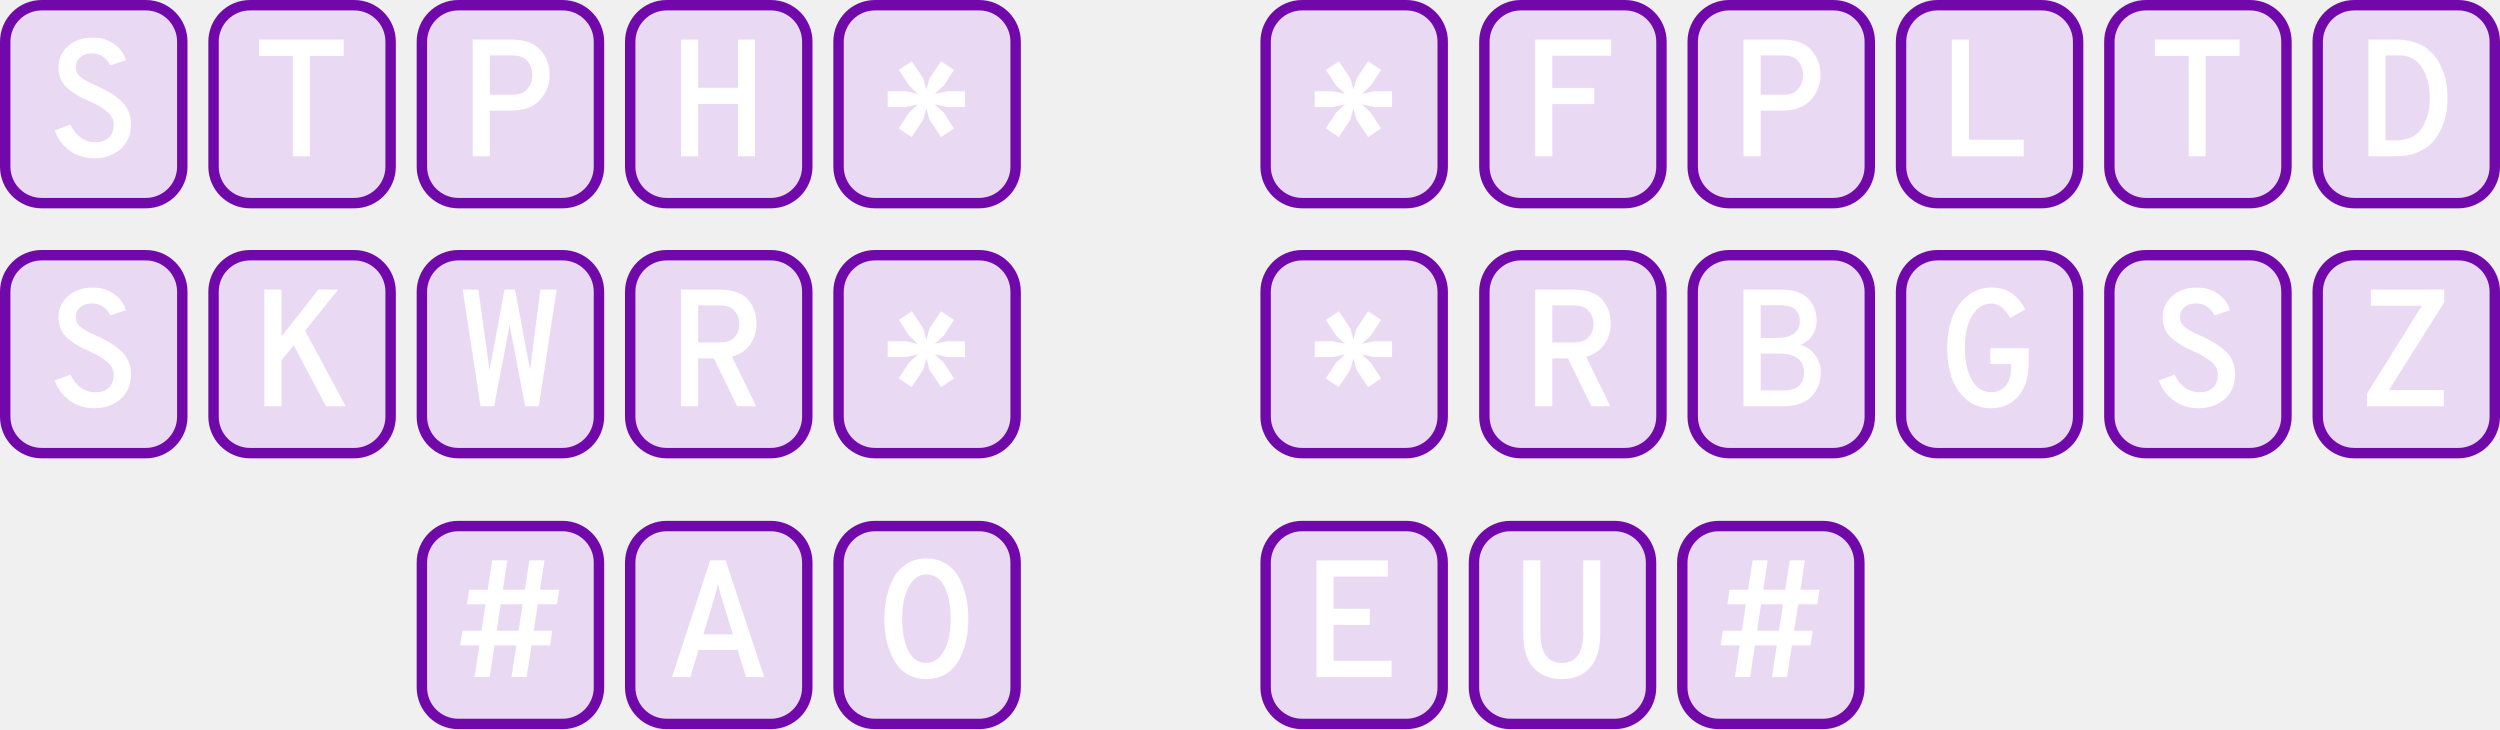
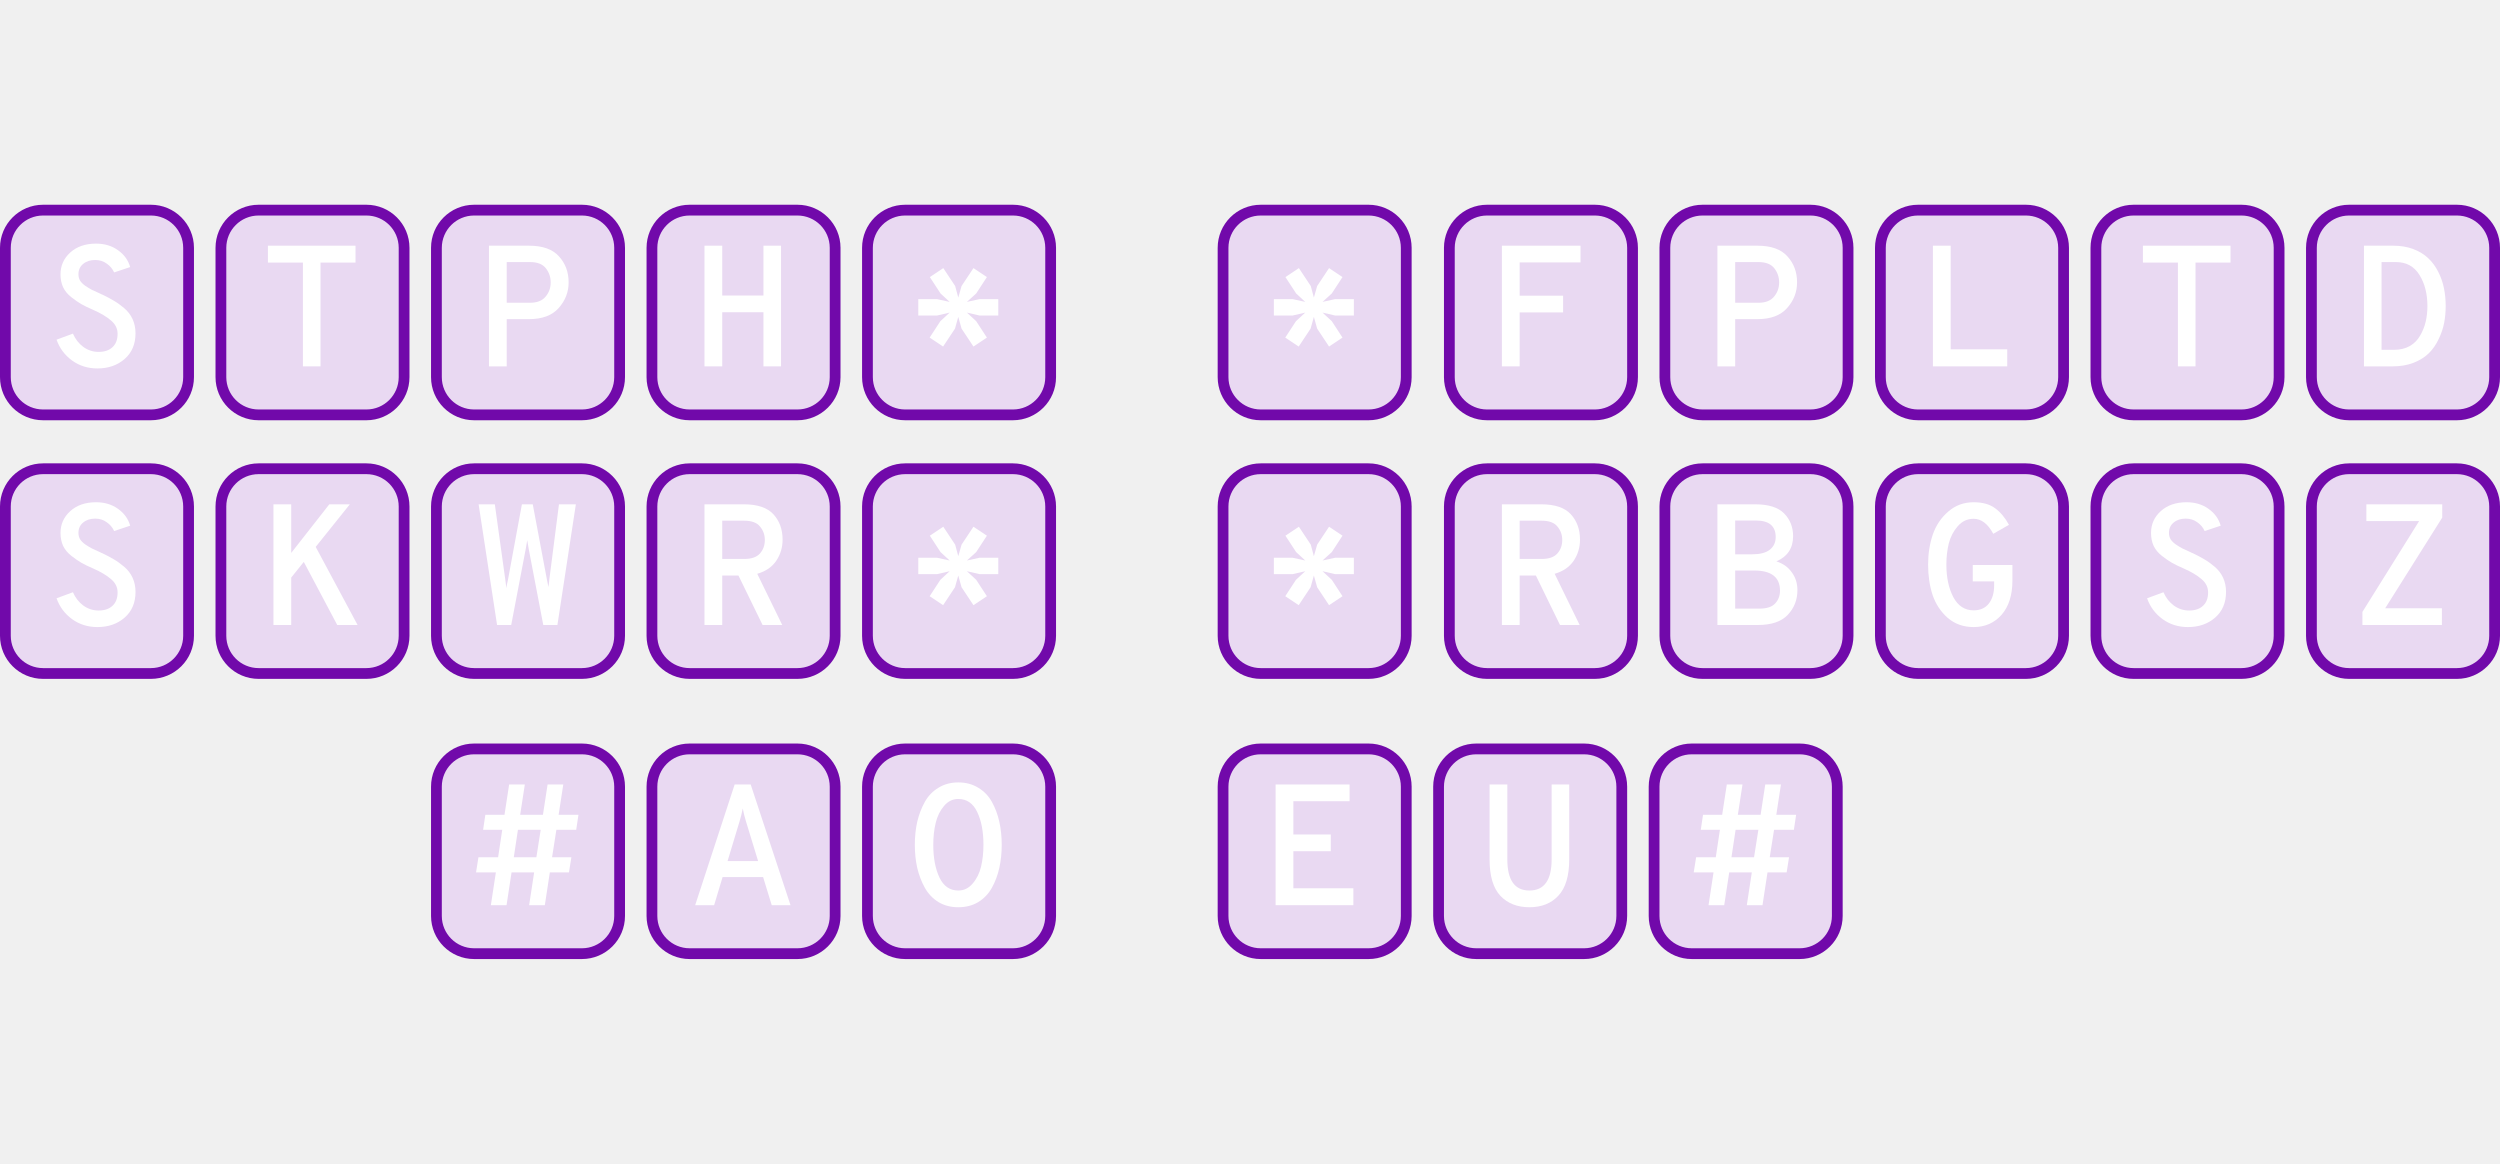
- <svg xmlns="http://www.w3.org/2000/svg" width="240" height="70" viewBox="0 0 240 70" fill="none">
+ <svg xmlns="http://www.w3.org/2000/svg" width="232" height="108" viewBox="0 0 232 108" fill="none">
  <g id="no-number-bar-outer-thumb-numbers">
-     <rect id="leftNumberBarKey" x="40.5" y="50.5" width="17" height="19" rx="3.5" fill="#E9D9F2" stroke="#7109AA" />
-     <rect id="rightNumberBarKey" x="161.5" y="50.5" width="17" height="19" rx="3.5" fill="#E9D9F2" stroke="#7109AA" />
-     <rect id="leftSUpperKey" x="0.5" y="0.5" width="17" height="19" rx="3.5" fill="#E9D9F2" stroke="#7109AA" />
-     <rect id="leftSLowerKey" x="0.5" y="24.5" width="17" height="19" rx="3.5" fill="#E9D9F2" stroke="#7109AA" />
-     <rect id="leftTKey" x="20.5" y="0.5" width="17" height="19" rx="3.5" fill="#E9D9F2" stroke="#7109AA" />
-     <rect id="leftKKey" x="20.5" y="24.5" width="17" height="19" rx="3.5" fill="#E9D9F2" stroke="#7109AA" />
-     <rect id="leftPKey" x="40.5" y="0.5" width="17" height="19" rx="3.5" fill="#E9D9F2" stroke="#7109AA" />
-     <rect id="leftWKey" x="40.5" y="24.5" width="17" height="19" rx="3.5" fill="#E9D9F2" stroke="#7109AA" />
-     <rect id="leftHKey" x="60.5" y="0.5" width="17" height="19" rx="3.5" fill="#E9D9F2" stroke="#7109AA" />
-     <rect id="leftRKey" x="60.5" y="24.5" width="17" height="19" rx="3.5" fill="#E9D9F2" stroke="#7109AA" />
-     <rect id="leftAKey" x="60.5" y="50.5" width="17" height="19" rx="3.5" fill="#E9D9F2" stroke="#7109AA" />
-     <rect id="leftOKey" x="80.5" y="50.5" width="17" height="19" rx="3.5" fill="#E9D9F2" stroke="#7109AA" />
-     <rect id="leftStarUpperKey" x="80.5" y="0.5" width="17" height="19" rx="3.5" fill="#E9D9F2" stroke="#7109AA" />
-     <rect id="leftStarLowerKey" x="80.5" y="24.5" width="17" height="19" rx="3.5" fill="#E9D9F2" stroke="#7109AA" />
-     <rect id="rightStarUpperKey" x="121.5" y="0.5" width="17" height="19" rx="3.5" fill="#E9D9F2" stroke="#7109AA" />
-     <rect id="rightStarLowerKey" x="121.5" y="24.5" width="17" height="19" rx="3.5" fill="#E9D9F2" stroke="#7109AA" />
-     <rect id="rightEKey" x="121.5" y="50.5" width="17" height="19" rx="3.5" fill="#E9D9F2" stroke="#7109AA" />
-     <rect id="rightUKey" x="141.5" y="50.5" width="17" height="19" rx="3.5" fill="#E9D9F2" stroke="#7109AA" />
-     <rect id="rightFKey" x="142.5" y="0.5" width="17" height="19" rx="3.5" fill="#E9D9F2" stroke="#7109AA" />
-     <rect id="rightRKey" x="142.5" y="24.5" width="17" height="19" rx="3.5" fill="#E9D9F2" stroke="#7109AA" />
-     <rect id="rightPKey" x="162.5" y="0.5" width="17" height="19" rx="3.5" fill="#E9D9F2" stroke="#7109AA" />
-     <rect id="rightBKey" x="162.5" y="24.5" width="17" height="19" rx="3.5" fill="#E9D9F2" stroke="#7109AA" />
-     <rect id="rightLKey" x="182.5" y="0.5" width="17" height="19" rx="3.5" fill="#E9D9F2" stroke="#7109AA" />
-     <rect id="rightGKey" x="182.5" y="24.5" width="17" height="19" rx="3.5" fill="#E9D9F2" stroke="#7109AA" />
-     <rect id="rightTKey" x="202.5" y="0.5" width="17" height="19" rx="3.5" fill="#E9D9F2" stroke="#7109AA" />
-     <rect id="rightSKey" x="202.5" y="24.5" width="17" height="19" rx="3.5" fill="#E9D9F2" stroke="#7109AA" />
-     <rect id="rightDKey" x="222.5" y="0.5" width="17" height="19" rx="3.5" fill="#E9D9F2" stroke="#7109AA" />
-     <rect id="rightZKey" x="222.5" y="24.5" width="17" height="19" rx="3.5" fill="#E9D9F2" stroke="#7109AA" />
-     <path id="leftNumberBar" d="M45.552 65L46.016 61.96H44.176L44.4 60.552H46.224L46.608 58.008H44.832L45.04 56.616H46.816L47.248 53.8H48.704L48.272 56.616H50.384L50.816 53.8H52.272L51.84 56.616H53.68L53.472 58.008H51.632L51.232 60.552H53.024L52.8 61.96H51.024L50.56 65H49.104L49.568 61.96H47.472L47.008 65H45.552ZM47.68 60.552H49.776L50.176 58.008H48.064L47.68 60.552Z" fill="white" />
-     <path id="rightNumberBar" d="M166.552 65L167.016 61.96H165.176L165.4 60.552H167.224L167.608 58.008H165.832L166.04 56.616H167.816L168.248 53.8H169.704L169.272 56.616H171.384L171.816 53.8H173.272L172.84 56.616H174.68L174.472 58.008H172.632L172.232 60.552H174.024L173.8 61.96H172.024L171.56 65H170.104L170.568 61.96H168.472L168.008 65H166.552ZM168.68 60.552H170.776L171.176 58.008H169.064L168.68 60.552Z" fill="white" />
-     <path id="leftSUpper" d="M9.04 15.192C8.155 15.192 7.371 14.947 6.688 14.456C6.005 13.955 5.525 13.309 5.248 12.52L6.768 11.96C6.992 12.472 7.312 12.883 7.728 13.192C8.155 13.501 8.629 13.656 9.152 13.656C9.696 13.656 10.123 13.512 10.432 13.224C10.752 12.936 10.912 12.52 10.912 11.976C10.912 11.496 10.709 11.085 10.304 10.744C9.899 10.392 9.344 10.061 8.64 9.752C8.192 9.56 7.829 9.384 7.552 9.224C7.275 9.064 6.965 8.851 6.624 8.584C6.283 8.317 6.027 8.008 5.856 7.656C5.696 7.304 5.616 6.904 5.616 6.456C5.616 5.656 5.915 4.984 6.512 4.44C7.12 3.885 7.92 3.608 8.912 3.608C9.701 3.608 10.379 3.811 10.944 4.216C11.52 4.621 11.899 5.144 12.08 5.784L10.592 6.28C10.443 5.949 10.213 5.677 9.904 5.464C9.605 5.24 9.248 5.128 8.832 5.128C8.373 5.128 8 5.251 7.712 5.496C7.424 5.731 7.28 6.051 7.28 6.456C7.28 6.669 7.328 6.861 7.424 7.032C7.531 7.203 7.696 7.368 7.92 7.528C8.144 7.677 8.347 7.8 8.528 7.896C8.709 7.981 8.976 8.104 9.328 8.264C9.349 8.275 9.365 8.285 9.376 8.296C9.387 8.296 9.403 8.301 9.424 8.312C9.445 8.312 9.461 8.317 9.472 8.328C9.899 8.531 10.261 8.723 10.56 8.904C10.859 9.075 11.179 9.304 11.52 9.592C11.861 9.88 12.123 10.221 12.304 10.616C12.485 11.011 12.576 11.448 12.576 11.928C12.576 12.931 12.24 13.725 11.568 14.312C10.896 14.899 10.053 15.192 9.04 15.192Z" fill="white" />
-     <path id="leftSLower" d="M9.04 39.192C8.155 39.192 7.371 38.947 6.688 38.456C6.005 37.955 5.525 37.309 5.248 36.52L6.768 35.96C6.992 36.472 7.312 36.883 7.728 37.192C8.155 37.501 8.629 37.656 9.152 37.656C9.696 37.656 10.123 37.512 10.432 37.224C10.752 36.936 10.912 36.52 10.912 35.976C10.912 35.496 10.709 35.085 10.304 34.744C9.899 34.392 9.344 34.061 8.64 33.752C8.192 33.56 7.829 33.384 7.552 33.224C7.275 33.064 6.965 32.851 6.624 32.584C6.283 32.317 6.027 32.008 5.856 31.656C5.696 31.304 5.616 30.904 5.616 30.456C5.616 29.656 5.915 28.984 6.512 28.44C7.12 27.885 7.92 27.608 8.912 27.608C9.701 27.608 10.379 27.811 10.944 28.216C11.52 28.621 11.899 29.144 12.08 29.784L10.592 30.28C10.443 29.949 10.213 29.677 9.904 29.464C9.605 29.24 9.248 29.128 8.832 29.128C8.373 29.128 8 29.251 7.712 29.496C7.424 29.731 7.28 30.051 7.28 30.456C7.28 30.669 7.328 30.861 7.424 31.032C7.531 31.203 7.696 31.368 7.92 31.528C8.144 31.677 8.347 31.8 8.528 31.896C8.709 31.981 8.976 32.104 9.328 32.264C9.349 32.275 9.365 32.285 9.376 32.296C9.387 32.296 9.403 32.301 9.424 32.312C9.445 32.312 9.461 32.317 9.472 32.328C9.899 32.531 10.261 32.723 10.56 32.904C10.859 33.075 11.179 33.304 11.52 33.592C11.861 33.88 12.123 34.221 12.304 34.616C12.485 35.011 12.576 35.448 12.576 35.928C12.576 36.931 12.24 37.725 11.568 38.312C10.896 38.899 10.053 39.192 9.04 39.192Z" fill="white" />
-     <path id="leftT" d="M28.112 15V5.368H24.864V3.8H32.992V5.368H29.744V15H28.112Z" fill="white" />
-     <path id="leftK" d="M31.296 39L28.192 33.144L27.024 34.6V39H25.376V27.8H27.024V32.312L30.56 27.8H32.464L29.296 31.752L33.184 39H31.296Z" fill="white" />
-     <path id="leftP" d="M45.376 15V3.8H49.088C50.357 3.8 51.285 4.131 51.872 4.792C52.469 5.443 52.768 6.248 52.768 7.208C52.768 8.104 52.459 8.899 51.84 9.592C51.232 10.275 50.315 10.616 49.088 10.616H47.024V15H45.376ZM47.024 9.096H49.184C49.835 9.096 50.315 8.909 50.624 8.536C50.944 8.163 51.104 7.72 51.104 7.208C51.104 6.717 50.955 6.28 50.656 5.896C50.357 5.512 49.867 5.32 49.184 5.32H47.024V9.096Z" fill="white" />
-     <path id="leftW" d="M46.128 39L44.416 27.8H45.92L46.896 34.824L46.992 35.576C47.024 35.32 47.072 35.069 47.136 34.824L48.432 27.8H49.44L50.752 34.776C50.816 35.043 50.864 35.277 50.896 35.48C50.907 35.384 50.923 35.261 50.944 35.112C50.965 34.952 50.976 34.845 50.976 34.792L51.872 27.8H53.44L51.728 39H50.416L49.056 31.896C49.024 31.747 48.981 31.491 48.928 31.128C48.907 31.288 48.864 31.539 48.8 31.88L47.44 39H46.128Z" fill="white" />
-     <path id="leftH" d="M65.376 15V3.8H67.024V8.424H70.848V3.8H72.48V15H70.848V9.976H67.024V15H65.376Z" fill="white" />
-     <path id="leftR" d="M72.624 31.08C72.624 31.805 72.427 32.461 72.032 33.048C71.637 33.624 71.051 34.024 70.272 34.248L72.592 39H70.768L68.528 34.408H67.024V39H65.376V27.8H69.024C70.293 27.8 71.211 28.109 71.776 28.728C72.341 29.347 72.624 30.131 72.624 31.08ZM67.024 29.32V32.872H69.056C69.728 32.872 70.213 32.707 70.512 32.376C70.821 32.035 70.976 31.613 70.976 31.112C70.976 30.632 70.827 30.216 70.528 29.864C70.24 29.501 69.749 29.32 69.056 29.32H67.024Z" fill="white" />
-     <path id="leftA" d="M71.616 65L70.816 62.392H67.056L66.272 65H64.512L68.176 53.8H69.664L73.36 65H71.616ZM67.52 60.904H70.352L69.216 57.192C69.099 56.808 69.003 56.419 68.928 56.024C68.853 56.419 68.757 56.808 68.64 57.192L67.52 60.904Z" fill="white" />
-     <path id="leftO" d="M88.928 65.192C88.235 65.192 87.621 65.032 87.088 64.712C86.555 64.381 86.133 63.939 85.824 63.384C85.515 62.829 85.28 62.216 85.12 61.544C84.971 60.872 84.896 60.157 84.896 59.4C84.896 58.643 84.971 57.928 85.12 57.256C85.28 56.584 85.515 55.971 85.824 55.416C86.133 54.861 86.555 54.424 87.088 54.104C87.621 53.773 88.235 53.608 88.928 53.608C89.632 53.608 90.251 53.773 90.784 54.104C91.317 54.424 91.739 54.861 92.048 55.416C92.357 55.971 92.587 56.584 92.736 57.256C92.885 57.928 92.96 58.643 92.96 59.4C92.96 60.157 92.885 60.872 92.736 61.544C92.587 62.216 92.357 62.829 92.048 63.384C91.739 63.939 91.317 64.381 90.784 64.712C90.251 65.032 89.632 65.192 88.928 65.192ZM88.928 63.64C89.451 63.64 89.893 63.427 90.256 63C90.629 62.573 90.891 62.051 91.04 61.432C91.189 60.813 91.264 60.136 91.264 59.4C91.264 58.173 91.072 57.16 90.688 56.36C90.304 55.549 89.717 55.144 88.928 55.144C88.405 55.144 87.963 55.363 87.6 55.8C87.237 56.227 86.981 56.749 86.832 57.368C86.683 57.987 86.608 58.664 86.608 59.4C86.608 60.616 86.8 61.629 87.184 62.44C87.568 63.24 88.149 63.64 88.928 63.64Z" fill="white" />
-     <path id="leftStarUpper" d="M87.52 13.16L86.272 12.328L87.264 10.808L88.128 10.008L86.96 10.28H85.216V8.76H86.96L88.128 9.016L87.28 8.232L86.288 6.712L87.536 5.88L88.64 7.544L88.928 8.616L89.232 7.544L90.336 5.88L91.584 6.712L90.592 8.232L89.728 9.016L90.896 8.76H92.64V10.28H90.896L89.728 10.008L90.592 10.808L91.584 12.328L90.336 13.16L89.232 11.496L88.928 10.408L88.624 11.496L87.52 13.16Z" fill="white" />
-     <path id="leftStarLower" d="M87.52 37.16L86.272 36.328L87.264 34.808L88.128 34.008L86.96 34.28H85.216V32.76H86.96L88.128 33.016L87.28 32.232L86.288 30.712L87.536 29.88L88.64 31.544L88.928 32.616L89.232 31.544L90.336 29.88L91.584 30.712L90.592 32.232L89.728 33.016L90.896 32.76H92.64V34.28H90.896L89.728 34.008L90.592 34.808L91.584 36.328L90.336 37.16L89.232 35.496L88.928 34.408L88.624 35.496L87.52 37.16Z" fill="white" />
-     <path id="rightStarUpper" d="M128.52 13.16L127.272 12.328L128.264 10.808L129.128 10.008L127.96 10.28H126.216V8.76H127.96L129.128 9.016L128.28 8.232L127.288 6.712L128.536 5.88L129.64 7.544L129.928 8.616L130.232 7.544L131.336 5.88L132.584 6.712L131.592 8.232L130.728 9.016L131.896 8.76H133.64V10.28H131.896L130.728 10.008L131.592 10.808L132.584 12.328L131.336 13.16L130.232 11.496L129.928 10.408L129.624 11.496L128.52 13.16Z" fill="white" />
-     <path id="rightStarLower" d="M128.52 37.16L127.272 36.328L128.264 34.808L129.128 34.008L127.96 34.28H126.216V32.76H127.96L129.128 33.016L128.28 32.232L127.288 30.712L128.536 29.88L129.64 31.544L129.928 32.616L130.232 31.544L131.336 29.88L132.584 30.712L131.592 32.232L130.728 33.016L131.896 32.76H133.64V34.28H131.896L130.728 34.008L131.592 34.808L132.584 36.328L131.336 37.16L130.232 35.496L129.928 34.408L129.624 35.496L128.52 37.16Z" fill="white" />
-     <path id="rightE" d="M126.376 65V53.8H133.24V55.352H128.024V58.44H131.496V59.992H128.024V63.432H133.592V65H126.376Z" fill="white" />
-     <path id="rightU" d="M149.928 65.192C148.808 65.192 147.912 64.84 147.24 64.136C146.568 63.421 146.232 62.291 146.232 60.744V53.8H147.88V60.744C147.88 62.675 148.563 63.64 149.928 63.64C151.304 63.64 151.992 62.675 151.992 60.744V53.8H153.624V60.744C153.624 62.28 153.288 63.405 152.616 64.12C151.955 64.835 151.059 65.192 149.928 65.192Z" fill="white" />
-     <path id="rightF" d="M147.376 15V3.8H154.672V5.352H149.024V8.44H153.056V9.992H149.024V15H147.376Z" fill="white" />
-     <path id="rightR" d="M154.624 31.08C154.624 31.805 154.427 32.461 154.032 33.048C153.637 33.624 153.051 34.024 152.272 34.248L154.592 39H152.768L150.528 34.408H149.024V39H147.376V27.8H151.024C152.293 27.8 153.211 28.109 153.776 28.728C154.341 29.347 154.624 30.131 154.624 31.08ZM149.024 29.32V32.872H151.056C151.728 32.872 152.213 32.707 152.512 32.376C152.821 32.035 152.976 31.613 152.976 31.112C152.976 30.632 152.827 30.216 152.528 29.864C152.24 29.501 151.749 29.32 151.056 29.32H149.024Z" fill="white" />
-     <path id="rightP" d="M167.376 15V3.8H171.088C172.357 3.8 173.285 4.131 173.872 4.792C174.469 5.443 174.768 6.248 174.768 7.208C174.768 8.104 174.459 8.899 173.84 9.592C173.232 10.275 172.315 10.616 171.088 10.616H169.024V15H167.376ZM169.024 9.096H171.184C171.835 9.096 172.315 8.909 172.624 8.536C172.944 8.163 173.104 7.72 173.104 7.208C173.104 6.717 172.955 6.28 172.656 5.896C172.357 5.512 171.867 5.32 171.184 5.32H169.024V9.096Z" fill="white" />
-     <path id="rightB" d="M167.376 39V27.8H170.88C172.117 27.8 173.013 28.083 173.568 28.648C174.123 29.213 174.4 29.917 174.4 30.76C174.4 31.869 173.883 32.648 172.848 33.096C173.456 33.288 173.931 33.624 174.272 34.104C174.624 34.573 174.8 35.128 174.8 35.768C174.8 36.664 174.501 37.427 173.904 38.056C173.317 38.685 172.389 39 171.12 39H167.376ZM169.024 32.44H170.608C171.323 32.44 171.861 32.301 172.224 32.024C172.597 31.736 172.784 31.341 172.784 30.84C172.784 29.816 172.171 29.304 170.944 29.304H169.024V32.44ZM169.024 37.48H171.264C171.957 37.48 172.448 37.32 172.736 37C173.035 36.68 173.184 36.285 173.184 35.816C173.184 34.568 172.384 33.944 170.784 33.944H169.024V37.48Z" fill="white" />
-     <path id="rightL" d="M187.376 15V3.8H189.024V13.416H194.272V15H187.376Z" fill="white" />
-     <path id="rightG" d="M191.152 39.192C190.214 39.192 189.414 38.909 188.752 38.344C188.102 37.768 187.632 37.059 187.344 36.216C187.067 35.363 186.928 34.424 186.928 33.4C186.928 32.397 187.072 31.469 187.36 30.616C187.659 29.752 188.139 29.037 188.8 28.472C189.462 27.896 190.246 27.608 191.152 27.608C191.984 27.608 192.651 27.795 193.152 28.168C193.654 28.541 194.08 29.053 194.432 29.704L192.976 30.536C192.475 29.608 191.867 29.144 191.152 29.144C190.566 29.144 190.075 29.373 189.68 29.832C189.286 30.28 189.008 30.813 188.848 31.432C188.699 32.04 188.624 32.696 188.624 33.4C188.624 34.584 188.838 35.587 189.264 36.408C189.702 37.229 190.331 37.64 191.152 37.64C191.76 37.64 192.23 37.432 192.56 37.016C192.891 36.589 193.056 36.029 193.056 35.336V34.952H191.072V33.432H194.752V34.872C194.752 36.227 194.416 37.288 193.744 38.056C193.072 38.813 192.208 39.192 191.152 39.192Z" fill="white" />
-     <path id="rightT" d="M210.112 15V5.368H206.864V3.8H214.992V5.368H211.744V15H210.112Z" fill="white" />
-     <path id="rightS" d="M211.04 39.192C210.155 39.192 209.371 38.947 208.688 38.456C208.005 37.955 207.525 37.309 207.248 36.52L208.768 35.96C208.992 36.472 209.312 36.883 209.728 37.192C210.155 37.501 210.629 37.656 211.152 37.656C211.696 37.656 212.123 37.512 212.432 37.224C212.752 36.936 212.912 36.52 212.912 35.976C212.912 35.496 212.709 35.085 212.304 34.744C211.899 34.392 211.344 34.061 210.64 33.752C210.192 33.56 209.829 33.384 209.552 33.224C209.275 33.064 208.965 32.851 208.624 32.584C208.283 32.317 208.027 32.008 207.856 31.656C207.696 31.304 207.616 30.904 207.616 30.456C207.616 29.656 207.915 28.984 208.512 28.44C209.12 27.885 209.92 27.608 210.912 27.608C211.701 27.608 212.379 27.811 212.944 28.216C213.52 28.621 213.899 29.144 214.08 29.784L212.592 30.28C212.443 29.949 212.213 29.677 211.904 29.464C211.605 29.24 211.248 29.128 210.832 29.128C210.373 29.128 210 29.251 209.712 29.496C209.424 29.731 209.28 30.051 209.28 30.456C209.28 30.669 209.328 30.861 209.424 31.032C209.531 31.203 209.696 31.368 209.92 31.528C210.144 31.677 210.347 31.8 210.528 31.896C210.709 31.981 210.976 32.104 211.328 32.264C211.349 32.275 211.365 32.285 211.376 32.296C211.387 32.296 211.403 32.301 211.424 32.312C211.445 32.312 211.461 32.317 211.472 32.328C211.899 32.531 212.261 32.723 212.56 32.904C212.859 33.075 213.179 33.304 213.52 33.592C213.861 33.88 214.123 34.221 214.304 34.616C214.485 35.011 214.576 35.448 214.576 35.928C214.576 36.931 214.24 37.725 213.568 38.312C212.896 38.899 212.053 39.192 211.04 39.192Z" fill="white" />
-     <path id="rightD" d="M227.376 15V3.8H230.096C230.789 3.8 231.413 3.907 231.968 4.12C232.523 4.333 232.981 4.616 233.344 4.968C233.717 5.32 234.027 5.741 234.272 6.232C234.517 6.712 234.693 7.219 234.8 7.752C234.907 8.275 234.96 8.824 234.96 9.4C234.96 9.944 234.912 10.467 234.816 10.968C234.72 11.469 234.549 11.971 234.304 12.472C234.069 12.973 233.771 13.405 233.408 13.768C233.045 14.131 232.571 14.429 231.984 14.664C231.408 14.888 230.757 15 230.032 15H227.376ZM229.008 13.464H230.16C230.725 13.464 231.216 13.347 231.632 13.112C232.048 12.867 232.368 12.541 232.592 12.136C232.827 11.731 232.997 11.304 233.104 10.856C233.211 10.397 233.264 9.912 233.264 9.4C233.264 8.269 233.019 7.309 232.528 6.52C232.037 5.72 231.307 5.32 230.336 5.32H229.008V13.464Z" fill="white" />
-     <path id="rightZ" d="M234.64 27.8V29.032L229.344 37.448H234.608V39H227.232V37.784L232.496 29.352H227.6V27.8H234.64Z" fill="white" />
+     <rect id="leftNumberBarKey" x="40.5" y="69.5" width="17" height="19" rx="3.5" fill="#E9D9F2" stroke="#7109AA" />
+     <rect id="rightNumberBarKey" x="153.5" y="69.5" width="17" height="19" rx="3.5" fill="#E9D9F2" stroke="#7109AA" />
+     <rect id="leftSUpperKey" x="0.5" y="19.5" width="17" height="19" rx="3.5" fill="#E9D9F2" stroke="#7109AA" />
+     <rect id="leftSLowerKey" x="0.5" y="43.5" width="17" height="19" rx="3.5" fill="#E9D9F2" stroke="#7109AA" />
+     <rect id="leftTKey" x="20.5" y="19.5" width="17" height="19" rx="3.5" fill="#E9D9F2" stroke="#7109AA" />
+     <rect id="leftKKey" x="20.5" y="43.5" width="17" height="19" rx="3.5" fill="#E9D9F2" stroke="#7109AA" />
+     <rect id="leftPKey" x="40.5" y="19.5" width="17" height="19" rx="3.5" fill="#E9D9F2" stroke="#7109AA" />
+     <rect id="leftWKey" x="40.5" y="43.5" width="17" height="19" rx="3.5" fill="#E9D9F2" stroke="#7109AA" />
+     <rect id="leftHKey" x="60.5" y="19.5" width="17" height="19" rx="3.5" fill="#E9D9F2" stroke="#7109AA" />
+     <rect id="leftRKey" x="60.5" y="43.5" width="17" height="19" rx="3.5" fill="#E9D9F2" stroke="#7109AA" />
+     <rect id="leftAKey" x="60.5" y="69.5" width="17" height="19" rx="3.5" fill="#E9D9F2" stroke="#7109AA" />
+     <rect id="leftOKey" x="80.5" y="69.5" width="17" height="19" rx="3.5" fill="#E9D9F2" stroke="#7109AA" />
+     <rect id="leftStarUpperKey" x="80.5" y="19.5" width="17" height="19" rx="3.5" fill="#E9D9F2" stroke="#7109AA" />
+     <rect id="leftStarLowerKey" x="80.5" y="43.5" width="17" height="19" rx="3.5" fill="#E9D9F2" stroke="#7109AA" />
+     <rect id="rightStarUpperKey" x="113.5" y="19.5" width="17" height="19" rx="3.5" fill="#E9D9F2" stroke="#7109AA" />
+     <rect id="rightStarLowerKey" x="113.5" y="43.5" width="17" height="19" rx="3.5" fill="#E9D9F2" stroke="#7109AA" />
+     <rect id="rightEKey" x="113.5" y="69.5" width="17" height="19" rx="3.5" fill="#E9D9F2" stroke="#7109AA" />
+     <rect id="rightUKey" x="133.5" y="69.5" width="17" height="19" rx="3.5" fill="#E9D9F2" stroke="#7109AA" />
+     <rect id="rightFKey" x="134.5" y="19.5" width="17" height="19" rx="3.5" fill="#E9D9F2" stroke="#7109AA" />
+     <rect id="rightRKey" x="134.5" y="43.5" width="17" height="19" rx="3.5" fill="#E9D9F2" stroke="#7109AA" />
+     <rect id="rightPKey" x="154.5" y="19.5" width="17" height="19" rx="3.5" fill="#E9D9F2" stroke="#7109AA" />
+     <rect id="rightBKey" x="154.5" y="43.5" width="17" height="19" rx="3.5" fill="#E9D9F2" stroke="#7109AA" />
+     <rect id="rightLKey" x="174.5" y="19.5" width="17" height="19" rx="3.5" fill="#E9D9F2" stroke="#7109AA" />
+     <rect id="rightGKey" x="174.5" y="43.5" width="17" height="19" rx="3.5" fill="#E9D9F2" stroke="#7109AA" />
+     <rect id="rightTKey" x="194.5" y="19.5" width="17" height="19" rx="3.5" fill="#E9D9F2" stroke="#7109AA" />
+     <rect id="rightSKey" x="194.5" y="43.5" width="17" height="19" rx="3.5" fill="#E9D9F2" stroke="#7109AA" />
+     <rect id="rightDKey" x="214.5" y="19.5" width="17" height="19" rx="3.5" fill="#E9D9F2" stroke="#7109AA" />
+     <rect id="rightZKey" x="214.5" y="43.5" width="17" height="19" rx="3.5" fill="#E9D9F2" stroke="#7109AA" />
+     <path id="leftNumberBar" d="M45.552 84L46.016 80.96H44.176L44.4 79.552H46.224L46.608 77.008H44.832L45.04 75.616H46.816L47.248 72.8H48.704L48.272 75.616H50.384L50.816 72.8H52.272L51.84 75.616H53.68L53.472 77.008H51.632L51.232 79.552H53.024L52.8 80.96H51.024L50.56 84H49.104L49.568 80.96H47.472L47.008 84H45.552ZM47.68 79.552H49.776L50.176 77.008H48.064L47.68 79.552Z" fill="white" />
+     <path id="rightNumberBar" d="M158.552 84L159.016 80.96H157.176L157.4 79.552H159.224L159.608 77.008H157.832L158.04 75.616H159.816L160.248 72.8H161.704L161.272 75.616H163.384L163.816 72.8H165.272L164.84 75.616H166.68L166.472 77.008H164.632L164.232 79.552H166.024L165.8 80.96H164.024L163.56 84H162.104L162.568 80.96H160.472L160.008 84H158.552ZM160.68 79.552H162.776L163.176 77.008H161.064L160.68 79.552Z" fill="white" />
+     <path id="leftSUpper" d="M9.04 34.192C8.155 34.192 7.371 33.947 6.688 33.456C6.005 32.955 5.525 32.309 5.248 31.52L6.768 30.96C6.992 31.472 7.312 31.883 7.728 32.192C8.155 32.501 8.629 32.656 9.152 32.656C9.696 32.656 10.123 32.512 10.432 32.224C10.752 31.936 10.912 31.52 10.912 30.976C10.912 30.496 10.709 30.085 10.304 29.744C9.899 29.392 9.344 29.061 8.64 28.752C8.192 28.56 7.829 28.384 7.552 28.224C7.275 28.064 6.965 27.851 6.624 27.584C6.283 27.317 6.027 27.008 5.856 26.656C5.696 26.304 5.616 25.904 5.616 25.456C5.616 24.656 5.915 23.984 6.512 23.44C7.12 22.885 7.92 22.608 8.912 22.608C9.701 22.608 10.379 22.811 10.944 23.216C11.52 23.621 11.899 24.144 12.08 24.784L10.592 25.28C10.443 24.949 10.213 24.677 9.904 24.464C9.605 24.24 9.248 24.128 8.832 24.128C8.373 24.128 8 24.251 7.712 24.496C7.424 24.731 7.28 25.051 7.28 25.456C7.28 25.669 7.328 25.861 7.424 26.032C7.531 26.203 7.696 26.368 7.92 26.528C8.144 26.677 8.347 26.8 8.528 26.896C8.709 26.981 8.976 27.104 9.328 27.264C9.349 27.275 9.365 27.285 9.376 27.296C9.387 27.296 9.403 27.301 9.424 27.312C9.445 27.312 9.461 27.317 9.472 27.328C9.899 27.531 10.261 27.723 10.56 27.904C10.859 28.075 11.179 28.304 11.52 28.592C11.861 28.88 12.123 29.221 12.304 29.616C12.485 30.011 12.576 30.448 12.576 30.928C12.576 31.931 12.24 32.725 11.568 33.312C10.896 33.899 10.053 34.192 9.04 34.192Z" fill="white" />
+     <path id="leftSLower" d="M9.04 58.192C8.155 58.192 7.371 57.947 6.688 57.456C6.005 56.955 5.525 56.309 5.248 55.52L6.768 54.96C6.992 55.472 7.312 55.883 7.728 56.192C8.155 56.501 8.629 56.656 9.152 56.656C9.696 56.656 10.123 56.512 10.432 56.224C10.752 55.936 10.912 55.52 10.912 54.976C10.912 54.496 10.709 54.085 10.304 53.744C9.899 53.392 9.344 53.061 8.64 52.752C8.192 52.56 7.829 52.384 7.552 52.224C7.275 52.064 6.965 51.851 6.624 51.584C6.283 51.317 6.027 51.008 5.856 50.656C5.696 50.304 5.616 49.904 5.616 49.456C5.616 48.656 5.915 47.984 6.512 47.44C7.12 46.885 7.92 46.608 8.912 46.608C9.701 46.608 10.379 46.811 10.944 47.216C11.52 47.621 11.899 48.144 12.08 48.784L10.592 49.28C10.443 48.949 10.213 48.677 9.904 48.464C9.605 48.24 9.248 48.128 8.832 48.128C8.373 48.128 8 48.251 7.712 48.496C7.424 48.731 7.28 49.051 7.28 49.456C7.28 49.669 7.328 49.861 7.424 50.032C7.531 50.203 7.696 50.368 7.92 50.528C8.144 50.677 8.347 50.8 8.528 50.896C8.709 50.981 8.976 51.104 9.328 51.264C9.349 51.275 9.365 51.285 9.376 51.296C9.387 51.296 9.403 51.301 9.424 51.312C9.445 51.312 9.461 51.317 9.472 51.328C9.899 51.531 10.261 51.723 10.56 51.904C10.859 52.075 11.179 52.304 11.52 52.592C11.861 52.88 12.123 53.221 12.304 53.616C12.485 54.011 12.576 54.448 12.576 54.928C12.576 55.931 12.24 56.725 11.568 57.312C10.896 57.899 10.053 58.192 9.04 58.192Z" fill="white" />
+     <path id="leftT" d="M28.112 34V24.368H24.864V22.8H32.992V24.368H29.744V34H28.112Z" fill="white" />
+     <path id="leftK" d="M31.296 58L28.192 52.144L27.024 53.6V58H25.376V46.8H27.024V51.312L30.56 46.8H32.464L29.296 50.752L33.184 58H31.296Z" fill="white" />
+     <path id="leftP" d="M45.376 34V22.8H49.088C50.357 22.8 51.285 23.131 51.872 23.792C52.469 24.443 52.768 25.248 52.768 26.208C52.768 27.104 52.459 27.899 51.84 28.592C51.232 29.275 50.315 29.616 49.088 29.616H47.024V34H45.376ZM47.024 28.096H49.184C49.835 28.096 50.315 27.909 50.624 27.536C50.944 27.163 51.104 26.72 51.104 26.208C51.104 25.717 50.955 25.28 50.656 24.896C50.357 24.512 49.867 24.32 49.184 24.32H47.024V28.096Z" fill="white" />
+     <path id="leftW" d="M46.128 58L44.416 46.8H45.92L46.896 53.824L46.992 54.576C47.024 54.32 47.072 54.069 47.136 53.824L48.432 46.8H49.44L50.752 53.776C50.816 54.043 50.864 54.277 50.896 54.48C50.907 54.384 50.923 54.261 50.944 54.112C50.965 53.952 50.976 53.845 50.976 53.792L51.872 46.8H53.44L51.728 58H50.416L49.056 50.896C49.024 50.747 48.981 50.491 48.928 50.128C48.907 50.288 48.864 50.539 48.8 50.88L47.44 58H46.128Z" fill="white" />
+     <path id="leftH" d="M65.376 34V22.8H67.024V27.424H70.848V22.8H72.48V34H70.848V28.976H67.024V34H65.376Z" fill="white" />
+     <path id="leftR" d="M72.624 50.08C72.624 50.805 72.427 51.461 72.032 52.048C71.637 52.624 71.051 53.024 70.272 53.248L72.592 58H70.768L68.528 53.408H67.024V58H65.376V46.8H69.024C70.293 46.8 71.211 47.109 71.776 47.728C72.341 48.347 72.624 49.131 72.624 50.08ZM67.024 48.32V51.872H69.056C69.728 51.872 70.213 51.707 70.512 51.376C70.821 51.035 70.976 50.613 70.976 50.112C70.976 49.632 70.827 49.216 70.528 48.864C70.24 48.501 69.749 48.32 69.056 48.32H67.024Z" fill="white" />
+     <path id="leftA" d="M71.616 84L70.816 81.392H67.056L66.272 84H64.512L68.176 72.8H69.664L73.36 84H71.616ZM67.52 79.904H70.352L69.216 76.192C69.099 75.808 69.003 75.419 68.928 75.024C68.853 75.419 68.757 75.808 68.64 76.192L67.52 79.904Z" fill="white" />
+     <path id="leftO" d="M88.928 84.192C88.235 84.192 87.621 84.032 87.088 83.712C86.555 83.381 86.133 82.939 85.824 82.384C85.515 81.829 85.28 81.216 85.12 80.544C84.971 79.872 84.896 79.157 84.896 78.4C84.896 77.643 84.971 76.928 85.12 76.256C85.28 75.584 85.515 74.971 85.824 74.416C86.133 73.861 86.555 73.424 87.088 73.104C87.621 72.773 88.235 72.608 88.928 72.608C89.632 72.608 90.251 72.773 90.784 73.104C91.317 73.424 91.739 73.861 92.048 74.416C92.357 74.971 92.587 75.584 92.736 76.256C92.885 76.928 92.96 77.643 92.96 78.4C92.96 79.157 92.885 79.872 92.736 80.544C92.587 81.216 92.357 81.829 92.048 82.384C91.739 82.939 91.317 83.381 90.784 83.712C90.251 84.032 89.632 84.192 88.928 84.192ZM88.928 82.64C89.451 82.64 89.893 82.427 90.256 82C90.629 81.573 90.891 81.051 91.04 80.432C91.189 79.813 91.264 79.136 91.264 78.4C91.264 77.173 91.072 76.16 90.688 75.36C90.304 74.549 89.717 74.144 88.928 74.144C88.405 74.144 87.963 74.363 87.6 74.8C87.237 75.227 86.981 75.749 86.832 76.368C86.683 76.987 86.608 77.664 86.608 78.4C86.608 79.616 86.8 80.629 87.184 81.44C87.568 82.24 88.149 82.64 88.928 82.64Z" fill="white" />
+     <path id="leftStarUpper" d="M87.52 32.16L86.272 31.328L87.264 29.808L88.128 29.008L86.96 29.28H85.216V27.76H86.96L88.128 28.016L87.28 27.232L86.288 25.712L87.536 24.88L88.64 26.544L88.928 27.616L89.232 26.544L90.336 24.88L91.584 25.712L90.592 27.232L89.728 28.016L90.896 27.76H92.64V29.28H90.896L89.728 29.008L90.592 29.808L91.584 31.328L90.336 32.16L89.232 30.496L88.928 29.408L88.624 30.496L87.52 32.16Z" fill="white" />
+     <path id="leftStarLower" d="M87.52 56.16L86.272 55.328L87.264 53.808L88.128 53.008L86.96 53.28H85.216V51.76H86.96L88.128 52.016L87.28 51.232L86.288 49.712L87.536 48.88L88.64 50.544L88.928 51.616L89.232 50.544L90.336 48.88L91.584 49.712L90.592 51.232L89.728 52.016L90.896 51.76H92.64V53.28H90.896L89.728 53.008L90.592 53.808L91.584 55.328L90.336 56.16L89.232 54.496L88.928 53.408L88.624 54.496L87.52 56.16Z" fill="white" />
+     <path id="rightStarUpper" d="M120.52 32.16L119.272 31.328L120.264 29.808L121.128 29.008L119.96 29.28H118.216V27.76H119.96L121.128 28.016L120.28 27.232L119.288 25.712L120.536 24.88L121.64 26.544L121.928 27.616L122.232 26.544L123.336 24.88L124.584 25.712L123.592 27.232L122.728 28.016L123.896 27.76H125.64V29.28H123.896L122.728 29.008L123.592 29.808L124.584 31.328L123.336 32.16L122.232 30.496L121.928 29.408L121.624 30.496L120.52 32.16Z" fill="white" />
+     <path id="rightStarLower" d="M120.52 56.16L119.272 55.328L120.264 53.808L121.128 53.008L119.96 53.28H118.216V51.76H119.96L121.128 52.016L120.28 51.232L119.288 49.712L120.536 48.88L121.64 50.544L121.928 51.616L122.232 50.544L123.336 48.88L124.584 49.712L123.592 51.232L122.728 52.016L123.896 51.76H125.64V53.28H123.896L122.728 53.008L123.592 53.808L124.584 55.328L123.336 56.16L122.232 54.496L121.928 53.408L121.624 54.496L120.52 56.16Z" fill="white" />
+     <path id="rightE" d="M118.376 84V72.8H125.24V74.352H120.024V77.44H123.496V78.992H120.024V82.432H125.592V84H118.376Z" fill="white" />
+     <path id="rightU" d="M141.928 84.192C140.808 84.192 139.912 83.84 139.24 83.136C138.568 82.421 138.232 81.291 138.232 79.744V72.8H139.88V79.744C139.88 81.675 140.563 82.64 141.928 82.64C143.304 82.64 143.992 81.675 143.992 79.744V72.8H145.624V79.744C145.624 81.28 145.288 82.405 144.616 83.12C143.955 83.835 143.059 84.192 141.928 84.192Z" fill="white" />
+     <path id="rightF" d="M139.376 34V22.8H146.672V24.352H141.024V27.44H145.056V28.992H141.024V34H139.376Z" fill="white" />
+     <path id="rightR" d="M146.624 50.08C146.624 50.805 146.427 51.461 146.032 52.048C145.637 52.624 145.051 53.024 144.272 53.248L146.592 58H144.768L142.528 53.408H141.024V58H139.376V46.8H143.024C144.293 46.8 145.211 47.109 145.776 47.728C146.341 48.347 146.624 49.131 146.624 50.08ZM141.024 48.32V51.872H143.056C143.728 51.872 144.213 51.707 144.512 51.376C144.821 51.035 144.976 50.613 144.976 50.112C144.976 49.632 144.827 49.216 144.528 48.864C144.24 48.501 143.749 48.32 143.056 48.32H141.024Z" fill="white" />
+     <path id="rightP" d="M159.376 34V22.8H163.088C164.357 22.8 165.285 23.131 165.872 23.792C166.469 24.443 166.768 25.248 166.768 26.208C166.768 27.104 166.459 27.899 165.84 28.592C165.232 29.275 164.315 29.616 163.088 29.616H161.024V34H159.376ZM161.024 28.096H163.184C163.835 28.096 164.315 27.909 164.624 27.536C164.944 27.163 165.104 26.72 165.104 26.208C165.104 25.717 164.955 25.28 164.656 24.896C164.357 24.512 163.867 24.32 163.184 24.32H161.024V28.096Z" fill="white" />
+     <path id="rightB" d="M159.376 58V46.8H162.88C164.117 46.8 165.013 47.083 165.568 47.648C166.123 48.213 166.4 48.917 166.4 49.76C166.4 50.869 165.883 51.648 164.848 52.096C165.456 52.288 165.931 52.624 166.272 53.104C166.624 53.573 166.8 54.128 166.8 54.768C166.8 55.664 166.501 56.427 165.904 57.056C165.317 57.685 164.389 58 163.12 58H159.376ZM161.024 51.44H162.608C163.323 51.44 163.861 51.301 164.224 51.024C164.597 50.736 164.784 50.341 164.784 49.84C164.784 48.816 164.171 48.304 162.944 48.304H161.024V51.44ZM161.024 56.48H163.264C163.957 56.48 164.448 56.32 164.736 56C165.035 55.68 165.184 55.285 165.184 54.816C165.184 53.568 164.384 52.944 162.784 52.944H161.024V56.48Z" fill="white" />
+     <path id="rightL" d="M179.376 34V22.8H181.024V32.416H186.272V34H179.376Z" fill="white" />
+     <path id="rightG" d="M183.152 58.192C182.214 58.192 181.414 57.909 180.752 57.344C180.102 56.768 179.632 56.059 179.344 55.216C179.067 54.363 178.928 53.424 178.928 52.4C178.928 51.397 179.072 50.469 179.36 49.616C179.659 48.752 180.139 48.037 180.8 47.472C181.462 46.896 182.246 46.608 183.152 46.608C183.984 46.608 184.651 46.795 185.152 47.168C185.654 47.541 186.08 48.053 186.432 48.704L184.976 49.536C184.475 48.608 183.867 48.144 183.152 48.144C182.566 48.144 182.075 48.373 181.68 48.832C181.286 49.28 181.008 49.813 180.848 50.432C180.699 51.04 180.624 51.696 180.624 52.4C180.624 53.584 180.838 54.587 181.264 55.408C181.702 56.229 182.331 56.64 183.152 56.64C183.76 56.64 184.23 56.432 184.56 56.016C184.891 55.589 185.056 55.029 185.056 54.336V53.952H183.072V52.432H186.752V53.872C186.752 55.227 186.416 56.288 185.744 57.056C185.072 57.813 184.208 58.192 183.152 58.192Z" fill="white" />
+     <path id="rightT" d="M202.112 34V24.368H198.864V22.8H206.992V24.368H203.744V34H202.112Z" fill="white" />
+     <path id="rightS" d="M203.04 58.192C202.155 58.192 201.371 57.947 200.688 57.456C200.005 56.955 199.525 56.309 199.248 55.52L200.768 54.96C200.992 55.472 201.312 55.883 201.728 56.192C202.155 56.501 202.629 56.656 203.152 56.656C203.696 56.656 204.123 56.512 204.432 56.224C204.752 55.936 204.912 55.52 204.912 54.976C204.912 54.496 204.709 54.085 204.304 53.744C203.899 53.392 203.344 53.061 202.64 52.752C202.192 52.56 201.829 52.384 201.552 52.224C201.275 52.064 200.965 51.851 200.624 51.584C200.283 51.317 200.027 51.008 199.856 50.656C199.696 50.304 199.616 49.904 199.616 49.456C199.616 48.656 199.915 47.984 200.512 47.44C201.12 46.885 201.92 46.608 202.912 46.608C203.701 46.608 204.379 46.811 204.944 47.216C205.52 47.621 205.899 48.144 206.08 48.784L204.592 49.28C204.443 48.949 204.213 48.677 203.904 48.464C203.605 48.24 203.248 48.128 202.832 48.128C202.373 48.128 202 48.251 201.712 48.496C201.424 48.731 201.28 49.051 201.28 49.456C201.28 49.669 201.328 49.861 201.424 50.032C201.531 50.203 201.696 50.368 201.92 50.528C202.144 50.677 202.347 50.8 202.528 50.896C202.709 50.981 202.976 51.104 203.328 51.264C203.349 51.275 203.365 51.285 203.376 51.296C203.387 51.296 203.403 51.301 203.424 51.312C203.445 51.312 203.461 51.317 203.472 51.328C203.899 51.531 204.261 51.723 204.56 51.904C204.859 52.075 205.179 52.304 205.52 52.592C205.861 52.88 206.123 53.221 206.304 53.616C206.485 54.011 206.576 54.448 206.576 54.928C206.576 55.931 206.24 56.725 205.568 57.312C204.896 57.899 204.053 58.192 203.04 58.192Z" fill="white" />
+     <path id="rightD" d="M219.376 34V22.8H222.096C222.789 22.8 223.413 22.907 223.968 23.12C224.523 23.333 224.981 23.616 225.344 23.968C225.717 24.32 226.027 24.741 226.272 25.232C226.517 25.712 226.693 26.219 226.8 26.752C226.907 27.275 226.96 27.824 226.96 28.4C226.96 28.944 226.912 29.467 226.816 29.968C226.72 30.469 226.549 30.971 226.304 31.472C226.069 31.973 225.771 32.405 225.408 32.768C225.045 33.131 224.571 33.429 223.984 33.664C223.408 33.888 222.757 34 222.032 34H219.376ZM221.008 32.464H222.16C222.725 32.464 223.216 32.347 223.632 32.112C224.048 31.867 224.368 31.541 224.592 31.136C224.827 30.731 224.997 30.304 225.104 29.856C225.211 29.397 225.264 28.912 225.264 28.4C225.264 27.269 225.019 26.309 224.528 25.52C224.037 24.72 223.307 24.32 222.336 24.32H221.008V32.464Z" fill="white" />
+     <path id="rightZ" d="M226.64 46.8V48.032L221.344 56.448H226.608V58H219.232V56.784L224.496 48.352H219.6V46.8H226.64Z" fill="white" />
  </g>
</svg>
